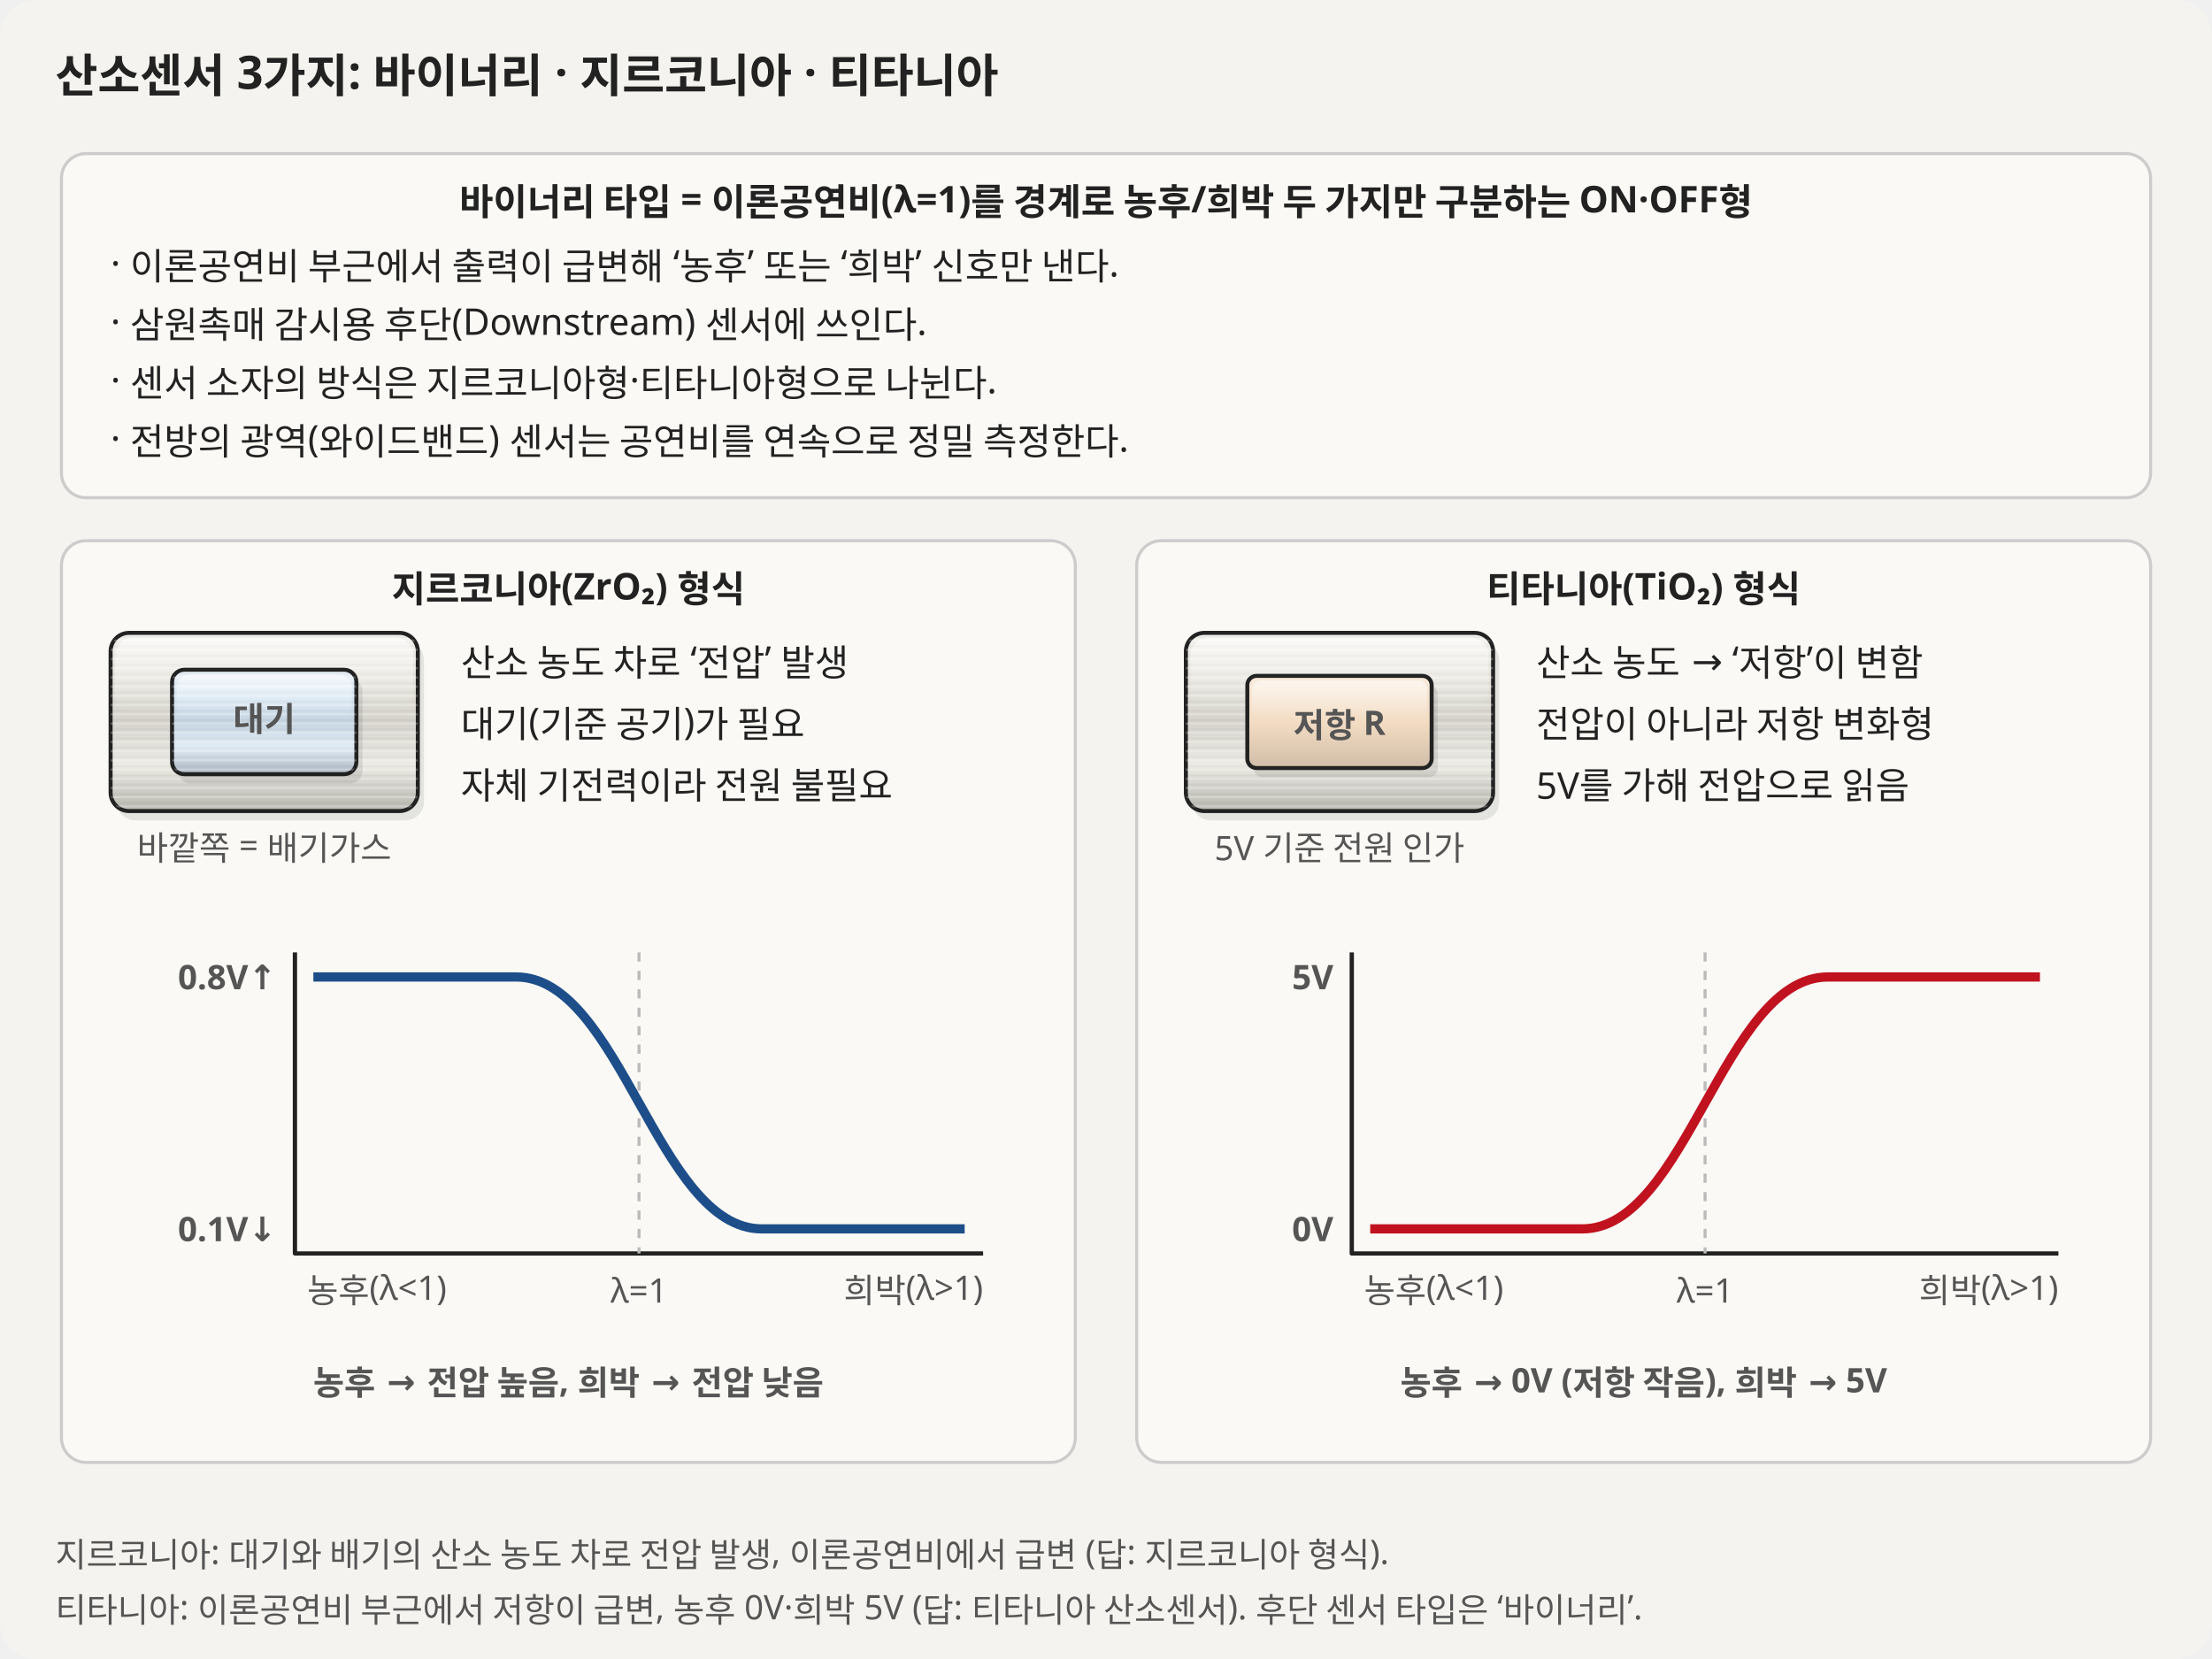
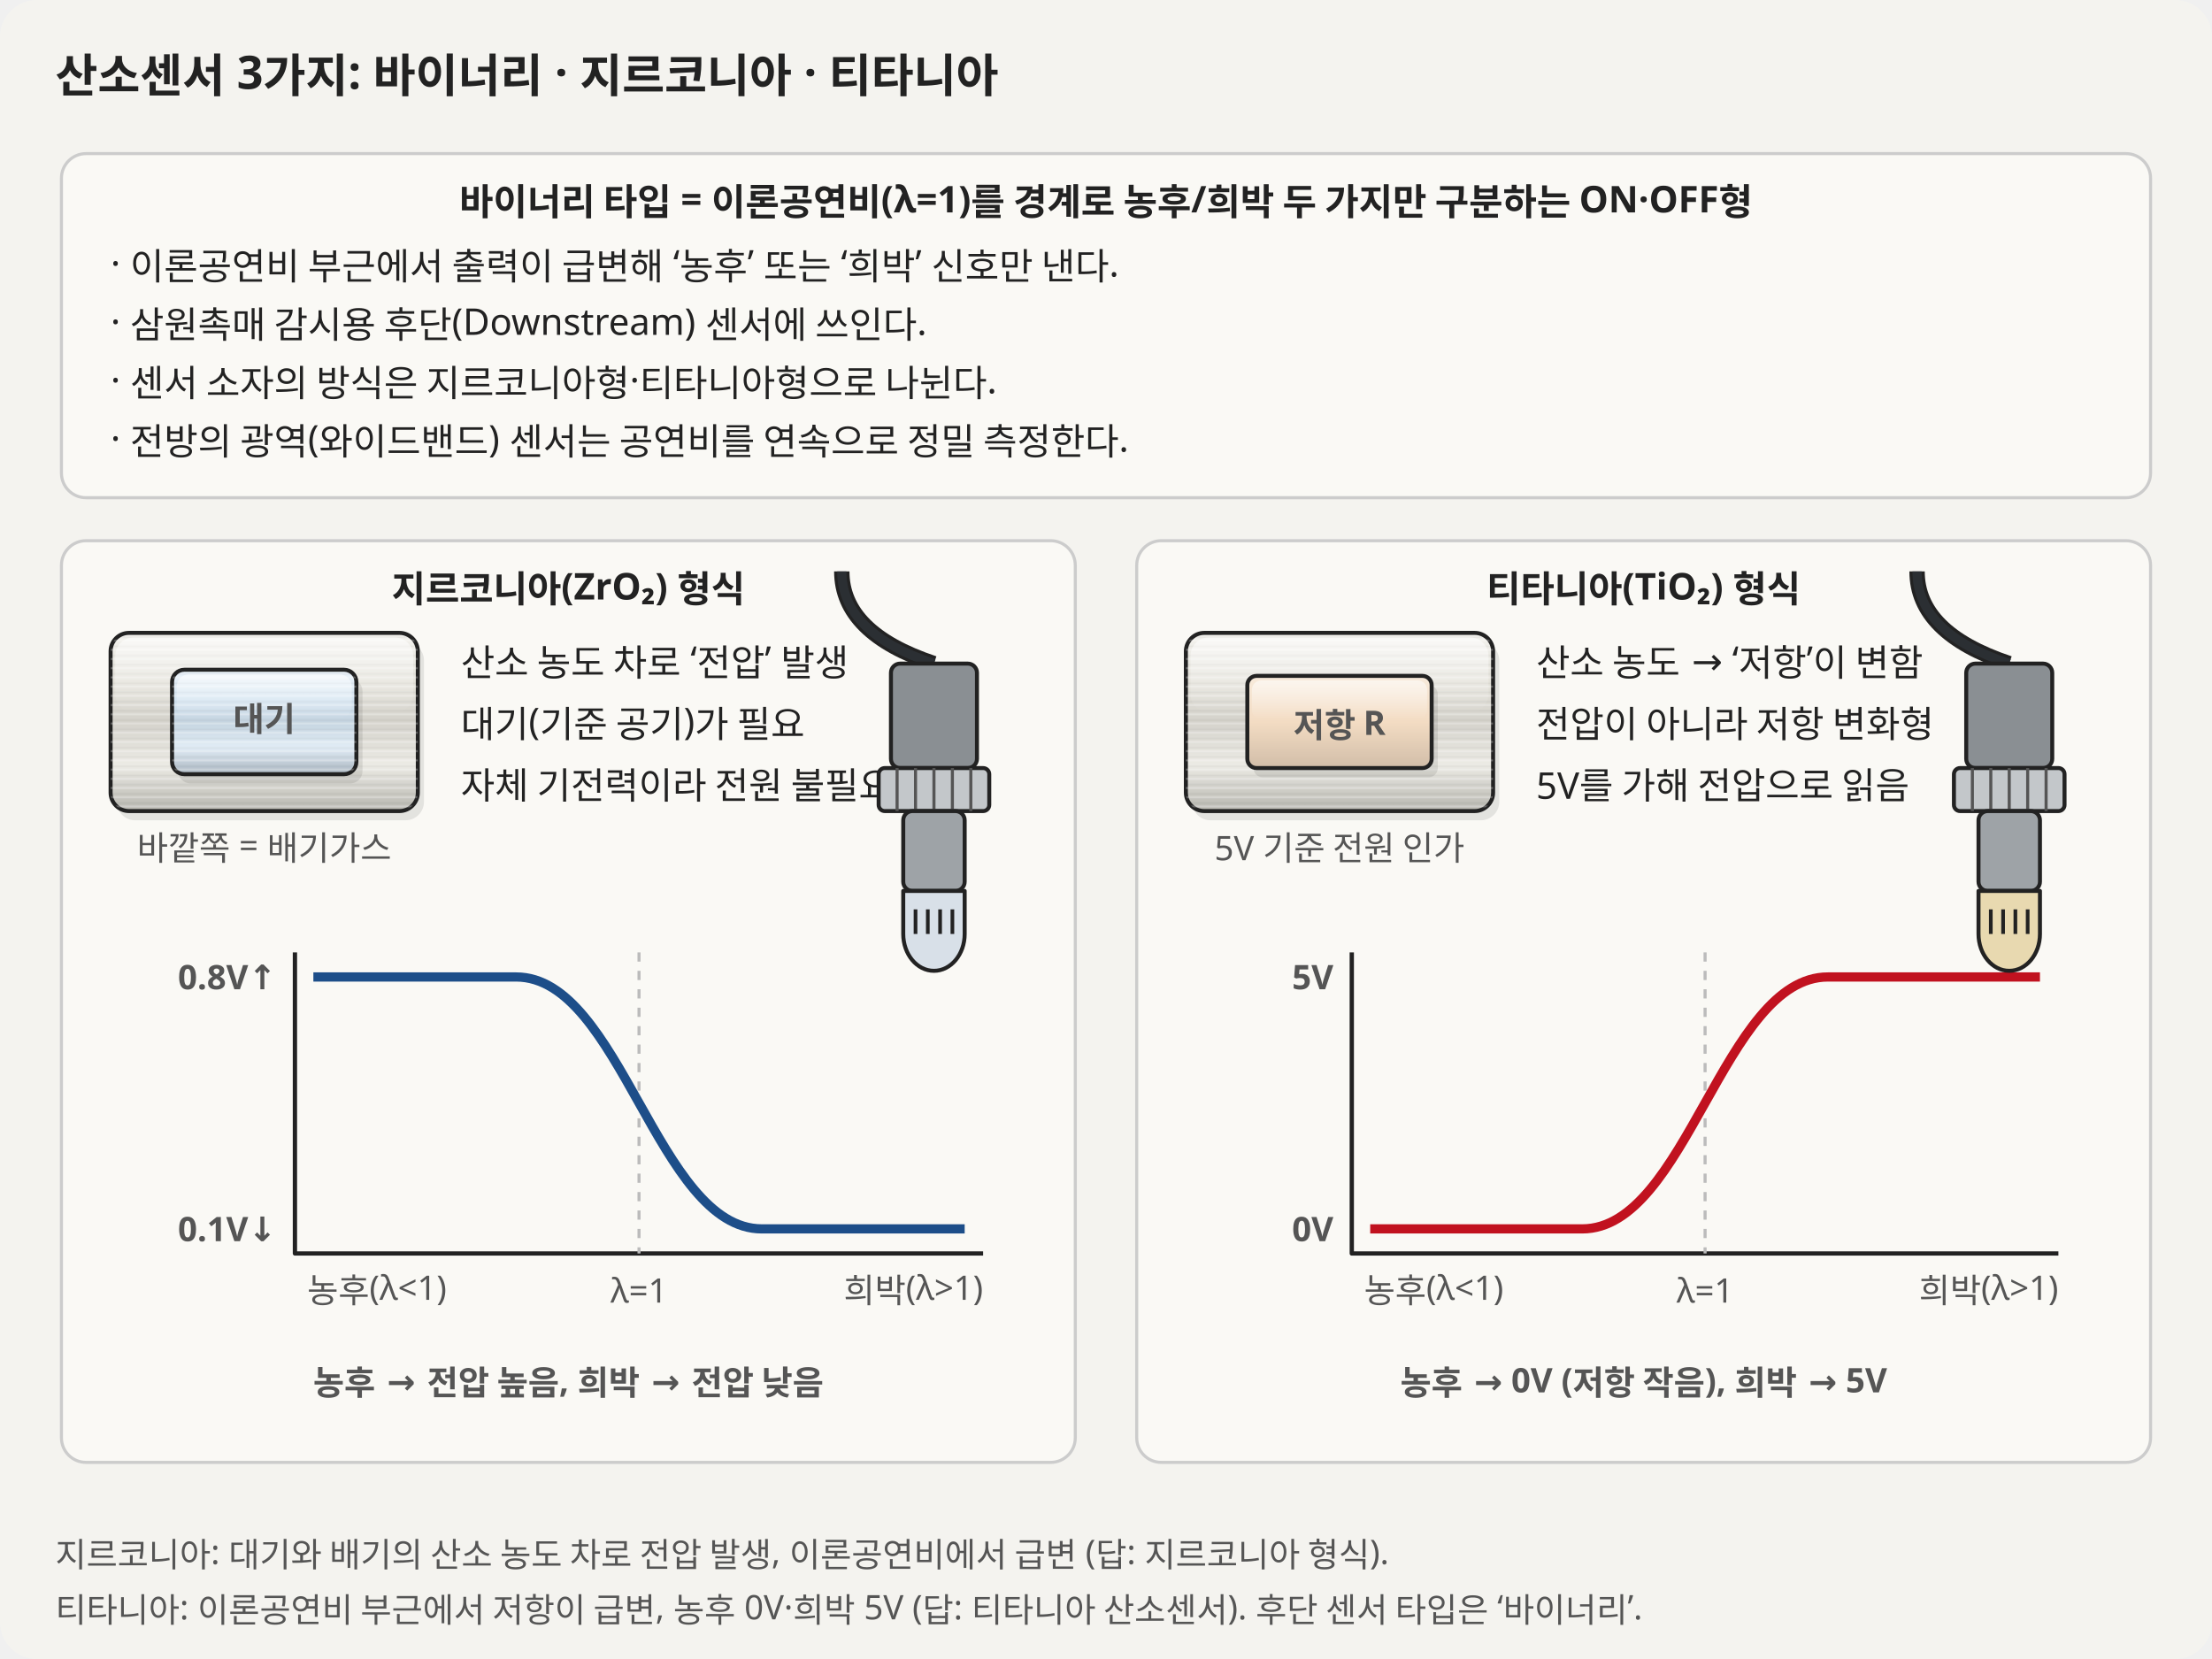
<svg xmlns="http://www.w3.org/2000/svg" viewBox="0 0 720 540" width="720" height="540" role="img" aria-label="바이너리 타입의 의미와 지르코니아형 전압 발생, 티타니아형 저항 변화의 출력 특성 그래프 비교">
  <style>
text{font:12px "Apple SD Gothic Neo","Malgun Gothic","Noto Sans KR",sans-serif;fill:#222}
.t{font-size:15px;font-weight:700}.n{font-size:11px;fill:#555}
.l{stroke:#444;stroke-width:.8;fill:none}.d{fill:#444}
.o{stroke:#222;stroke-width:1.3;stroke-linejoin:round}
.k{stroke:#222;stroke-width:1;fill:none}
</style>
  <defs>
    <linearGradient id="mat_gl" x1="0" y1="0" x2="0" y2="1">
      <stop offset="0" stop-color="#fff" stop-opacity=".55" />
      <stop offset="1" stop-color="#fff" stop-opacity="0" />
    </linearGradient>
    <pattern id="mat_br" width="6" height="3" patternUnits="userSpaceOnUse">
      <path d="M0,1.5H6" stroke="#fff" stroke-width=".7" opacity=".5" />
      <path d="M0,.4H6" stroke="#000" stroke-width=".5" opacity=".08" />
    </pattern>
    <linearGradient id="mat_e4e2dam" x1="0" y1="0" x2="0" y2="1">
      <stop offset="0" stop-color="#f3f2ee" />
      <stop offset="0.28" stop-color="#e4e2da" />
      <stop offset="0.5" stop-color="#d4d2cb" />
      <stop offset="0.74" stop-color="#ecebe5" />
      <stop offset="1" stop-color="#b6b5ae" />
    </linearGradient>
    <linearGradient id="mat_d4e4f1m" x1="0" y1="0" x2="0" y2="1">
      <stop offset="0" stop-color="#ecf3f9" />
      <stop offset="0.28" stop-color="#d4e4f1" />
      <stop offset="0.5" stop-color="#c5d4e0" />
      <stop offset="0.74" stop-color="#e1ecf5" />
      <stop offset="1" stop-color="#aab6c1" />
    </linearGradient>
    <linearGradient id="mat_f3dcc3p" x1="0" y1="0" x2="0" y2="1">
      <stop offset="0" stop-color="#f8ebdc" />
      <stop offset="0.5" stop-color="#f3dcc3" />
      <stop offset="1" stop-color="#d1bda8" />
    </linearGradient>
  </defs>
  <defs>
    <marker id="a" viewBox="0 0 8 8" refX="7" refY="4" markerWidth="7" markerHeight="7" orient="auto">
      <path d="M0,0L8,4L0,8Z" fill="#444" />
    </marker>
    <marker id="r" viewBox="0 0 8 8" refX="7" refY="4" markerWidth="7" markerHeight="7" orient="auto">
      <path d="M0,0L8,4L0,8Z" fill="#c1121f" />
    </marker>
  </defs>
  <rect width="720" height="540" rx="12" fill="#F4F3EF" />
  <text class="t" x="18" y="30">산소센서 3가지: 바이너리 · 지르코니아 · 티타니아</text>
  <rect x="20" y="50" width="680" height="112" rx="8" fill="#faf9f5" stroke="#ccc" />
  <text x="360.0" y="70" text-anchor="middle" style="font-weight:700;fill:#222">바이너리 타입 = 이론공연비(λ=1)를 경계로 농후/희박 두 가지만 구분하는 ON·OFF형</text>
  <text x="36" y="90" text-anchor="start">· 이론공연비 부근에서 출력이 급변해 ‘농후’ 또는 ‘희박’ 신호만 낸다.</text>
  <text x="36" y="109" text-anchor="start">· 삼원촉매 감시용 후단(Downstream) 센서에 쓰인다.</text>
  <text x="36" y="128" text-anchor="start">· 센서 소자의 방식은 지르코니아형·티타니아형으로 나뉜다.</text>
  <text x="36" y="147" text-anchor="start">· 전방의 광역(와이드밴드) 센서는 공연비를 연속으로 정밀 측정한다.</text>
  <rect x="20" y="176" width="330" height="300" rx="8" fill="#faf9f5" stroke="#ccc" />
  <text x="185.0" y="196" text-anchor="middle" style="font-weight:700;fill:#222">지르코니아(ZrO₂) 형식</text>
  <rect x="38.0" y="209.0" width="100.0" height="58.0" rx="6" fill="#000" opacity=".09" />
  <rect class="o" x="36" y="206" width="100" height="58" fill="url(#mat_e4e2dam)" rx="6" />
  <rect x="36.0" y="206.0" width="100.0" height="58.0" rx="6" fill="url(#mat_br)" opacity=".5" pointer-events="none" />
  <rect x="37.5" y="207.5" width="97.0" height="24.36" rx="6" fill="url(#mat_gl)" pointer-events="none" />
  <rect x="58.0" y="221.0" width="60.0" height="34.0" rx="4" fill="#000" opacity=".09" />
  <rect class="o" x="56" y="218" width="60" height="34" fill="url(#mat_d4e4f1m)" rx="4" />
  <rect x="56.0" y="218.0" width="60.0" height="34.0" rx="4" fill="url(#mat_br)" opacity=".5" pointer-events="none" />
  <rect x="57.5" y="219.5" width="57.0" height="14.28" rx="4" fill="url(#mat_gl)" pointer-events="none" />
  <text class="n" x="86" y="238" text-anchor="middle" style="font-weight:700">대기</text>
  <text class="n" x="86" y="280" text-anchor="middle">바깥쪽 = 배기가스</text>
  <path d="M96,220H80" stroke="#c1121f" stroke-width="0" />
  <text x="150" y="220" text-anchor="start">산소 농도 차로 ‘전압’ 발생</text>
  <text x="150" y="240" text-anchor="start">대기(기준 공기)가 필요</text>
  <text x="150" y="260" text-anchor="start">자체 기전력이라 전원 불필요</text>
  <path d="M96,310V408H320" fill="none" stroke="#222" stroke-width="1.4" stroke-linejoin="round" />
  <path d="M208.0,310V408" stroke="#bbb" stroke-dasharray="3 3" />
  <path d="M102,318H168.0C202.0,318 214.0,400 248.0,400H314" fill="none" stroke="#1d4e89" stroke-width="3" />
  <text class="n" x="90" y="322" text-anchor="end" style="font-weight:700">0.8V↑</text>
  <text class="n" x="90" y="404" text-anchor="end" style="font-weight:700">0.1V↓</text>
  <text class="n" x="100" y="424" text-anchor="start">농후(λ&lt;1)</text>
  <text class="n" x="320" y="424" text-anchor="end">희박(λ&gt;1)</text>
  <text class="n" x="208.0" y="424" text-anchor="middle">λ=1</text>
  <text class="n" x="185" y="454" text-anchor="middle" style="font-weight:700">농후 → 전압 높음, 희박 → 전압 낮음</text>
  <rect x="370" y="176" width="330" height="300" rx="8" fill="#faf9f5" stroke="#ccc" />
  <text x="535.0" y="196" text-anchor="middle" style="font-weight:700;fill:#222">티타니아(TiO₂) 형식</text>
  <rect x="388.0" y="209.0" width="100.0" height="58.0" rx="6" fill="#000" opacity=".09" />
  <rect class="o" x="386" y="206" width="100" height="58" fill="url(#mat_e4e2dam)" rx="6" />
  <rect x="386.0" y="206.0" width="100.0" height="58.0" rx="6" fill="url(#mat_br)" opacity=".5" pointer-events="none" />
  <rect x="387.5" y="207.5" width="97.0" height="24.36" rx="6" fill="url(#mat_gl)" pointer-events="none" />
  <rect x="408.0" y="223.0" width="60.0" height="30.0" rx="3" fill="#000" opacity=".09" />
  <rect class="o" x="406" y="220" width="60" height="30" fill="url(#mat_f3dcc3p)" rx="3" />
  <rect x="407.5" y="221.5" width="57.0" height="12.6" rx="3" fill="url(#mat_gl)" pointer-events="none" />
  <text class="n" x="436" y="240" text-anchor="middle" style="font-weight:700">저항 R</text>
  <text class="n" x="436" y="280" text-anchor="middle">5V 기준 전원 인가</text>
  <text x="500" y="220" text-anchor="start">산소 농도 → ‘저항’이 변함</text>
  <text x="500" y="240" text-anchor="start">전압이 아니라 저항 변화형</text>
  <text x="500" y="260" text-anchor="start">5V를 가해 전압으로 읽음</text>
  <path d="M440,310V408H670" fill="none" stroke="#222" stroke-width="1.4" stroke-linejoin="round" />
  <path d="M555.0,310V408" stroke="#bbb" stroke-dasharray="3 3" />
  <path d="M446,400H515.0C549.0,400 561.0,318 595.0,318H664" fill="none" stroke="#c1121f" stroke-width="3" />
  <text class="n" x="434" y="322" text-anchor="end" style="font-weight:700">5V</text>
  <text class="n" x="434" y="404" text-anchor="end" style="font-weight:700">0V</text>
  <text class="n" x="444" y="424" text-anchor="start">농후(λ&lt;1)</text>
  <text class="n" x="670" y="424" text-anchor="end">희박(λ&gt;1)</text>
  <text class="n" x="555.0" y="424" text-anchor="middle">λ=1</text>
  <text class="n" x="535" y="454" text-anchor="middle" style="font-weight:700">농후 → 0V (저항 작음), 희박 → 5V</text>
  <text class="n" x="18" y="510">지르코니아: 대기와 배기의 산소 농도 차로 전압 발생, 이론공연비에서 급변 (답: 지르코니아 형식).</text>
  <text class="n" x="18" y="528">티타니아: 이론공연비 부근에서 저항이 급변, 농후 0V·희박 5V (답: 티타니아 산소센서). 후단 센서 타입은 ‘바이너리’.</text>
+   <g pointer-events="none" transform="translate(0,20)">
+     <path d="M304,196 q-30,-10 -30,-30" fill="none" stroke="#222" stroke-width="5" />
+     <path d="M304,196 q-30,-10 -30,-30" fill="none" stroke="#2b2f33" stroke-width="3" />
+     <rect class="o" x="290" y="196" width="28" height="34" rx="3" fill="#8a8f93" />
+     <rect class="o" x="286" y="230" width="36" height="14" rx="2" fill="#c3c7ca" />
+     <path d="M292,230v14" stroke="#555" stroke-width="1" />
+     <path d="M298,230v14" stroke="#555" stroke-width="1" />
+     <path d="M304,230v14" stroke="#555" stroke-width="1" />
+     <path d="M310,230v14" stroke="#555" stroke-width="1" />
+     <path d="M316,230v14" stroke="#555" stroke-width="1" />
+     <rect class="o" x="294" y="244" width="20" height="26" rx="3" fill="#9ea3a7" />
+     <path class="o" d="M294,270 h20 v14 a10,12 0 0,1 -20,0z" fill="#d8e0e8" />
+     <path d="M298,276 v8" stroke="#222" stroke-width="1.2" />
+     <path d="M302,276 v8" stroke="#222" stroke-width="1.2" />
+     <path d="M306,276 v8" stroke="#222" stroke-width="1.2" />
+     <path d="M310,276 v8" stroke="#222" stroke-width="1.2" />
+     <path d="M654,196 q-30,-10 -30,-30" fill="none" stroke="#222" stroke-width="5" />
+     <path d="M654,196 q-30,-10 -30,-30" fill="none" stroke="#2b2f33" stroke-width="3" />
+     <rect class="o" x="640" y="196" width="28" height="34" rx="3" fill="#8a8f93" />
+     <rect class="o" x="636" y="230" width="36" height="14" rx="2" fill="#c3c7ca" />
+     <path d="M642,230v14" stroke="#555" stroke-width="1" />
+     <path d="M648,230v14" stroke="#555" stroke-width="1" />
+     <path d="M654,230v14" stroke="#555" stroke-width="1" />
+     <path d="M660,230v14" stroke="#555" stroke-width="1" />
+     <path d="M666,230v14" stroke="#555" stroke-width="1" />
+     <rect class="o" x="644" y="244" width="20" height="26" rx="3" fill="#9ea3a7" />
+     <path class="o" d="M644,270 h20 v14 a10,12 0 0,1 -20,0z" fill="#e8d9b0" />
+     <path d="M648,276 v8" stroke="#222" stroke-width="1.2" />
+     <path d="M652,276 v8" stroke="#222" stroke-width="1.2" />
+     <path d="M656,276 v8" stroke="#222" stroke-width="1.2" />
+     <path d="M660,276 v8" stroke="#222" stroke-width="1.2" />
+   </g>
</svg>
